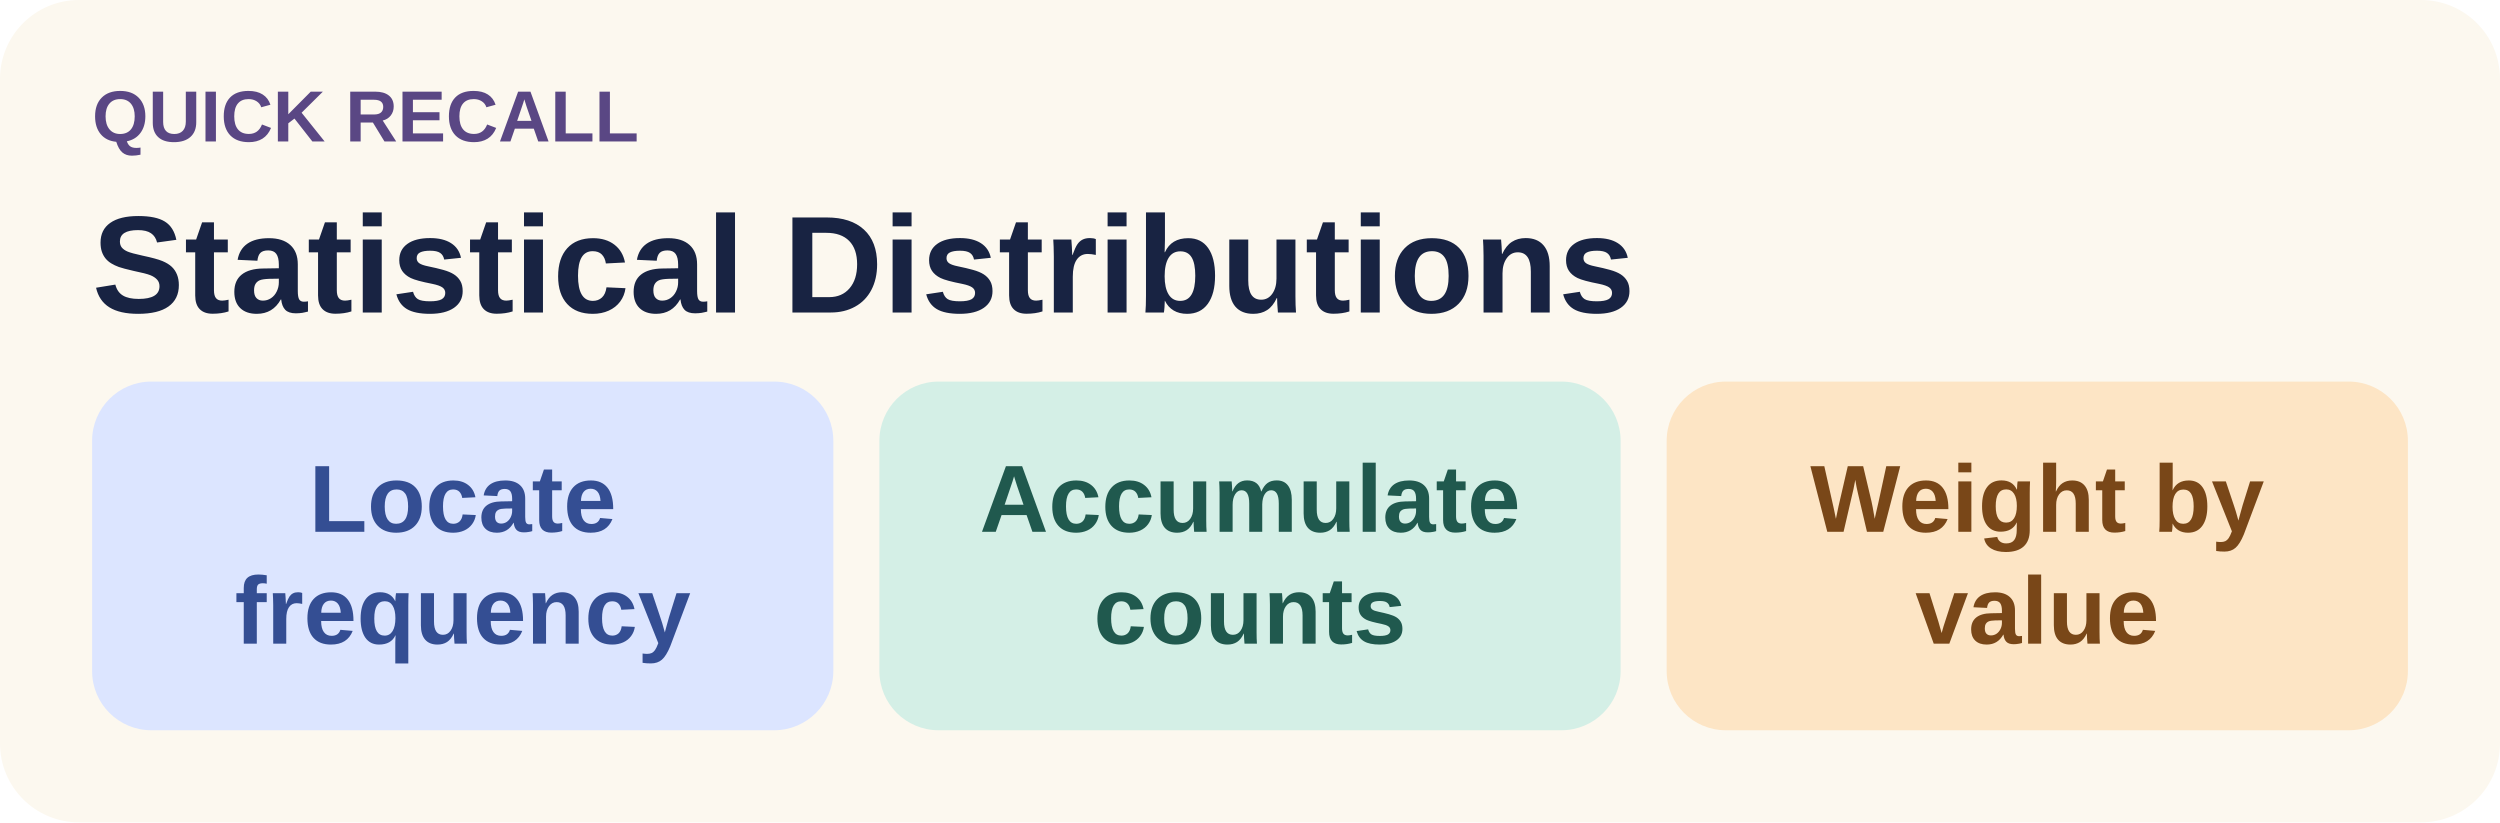
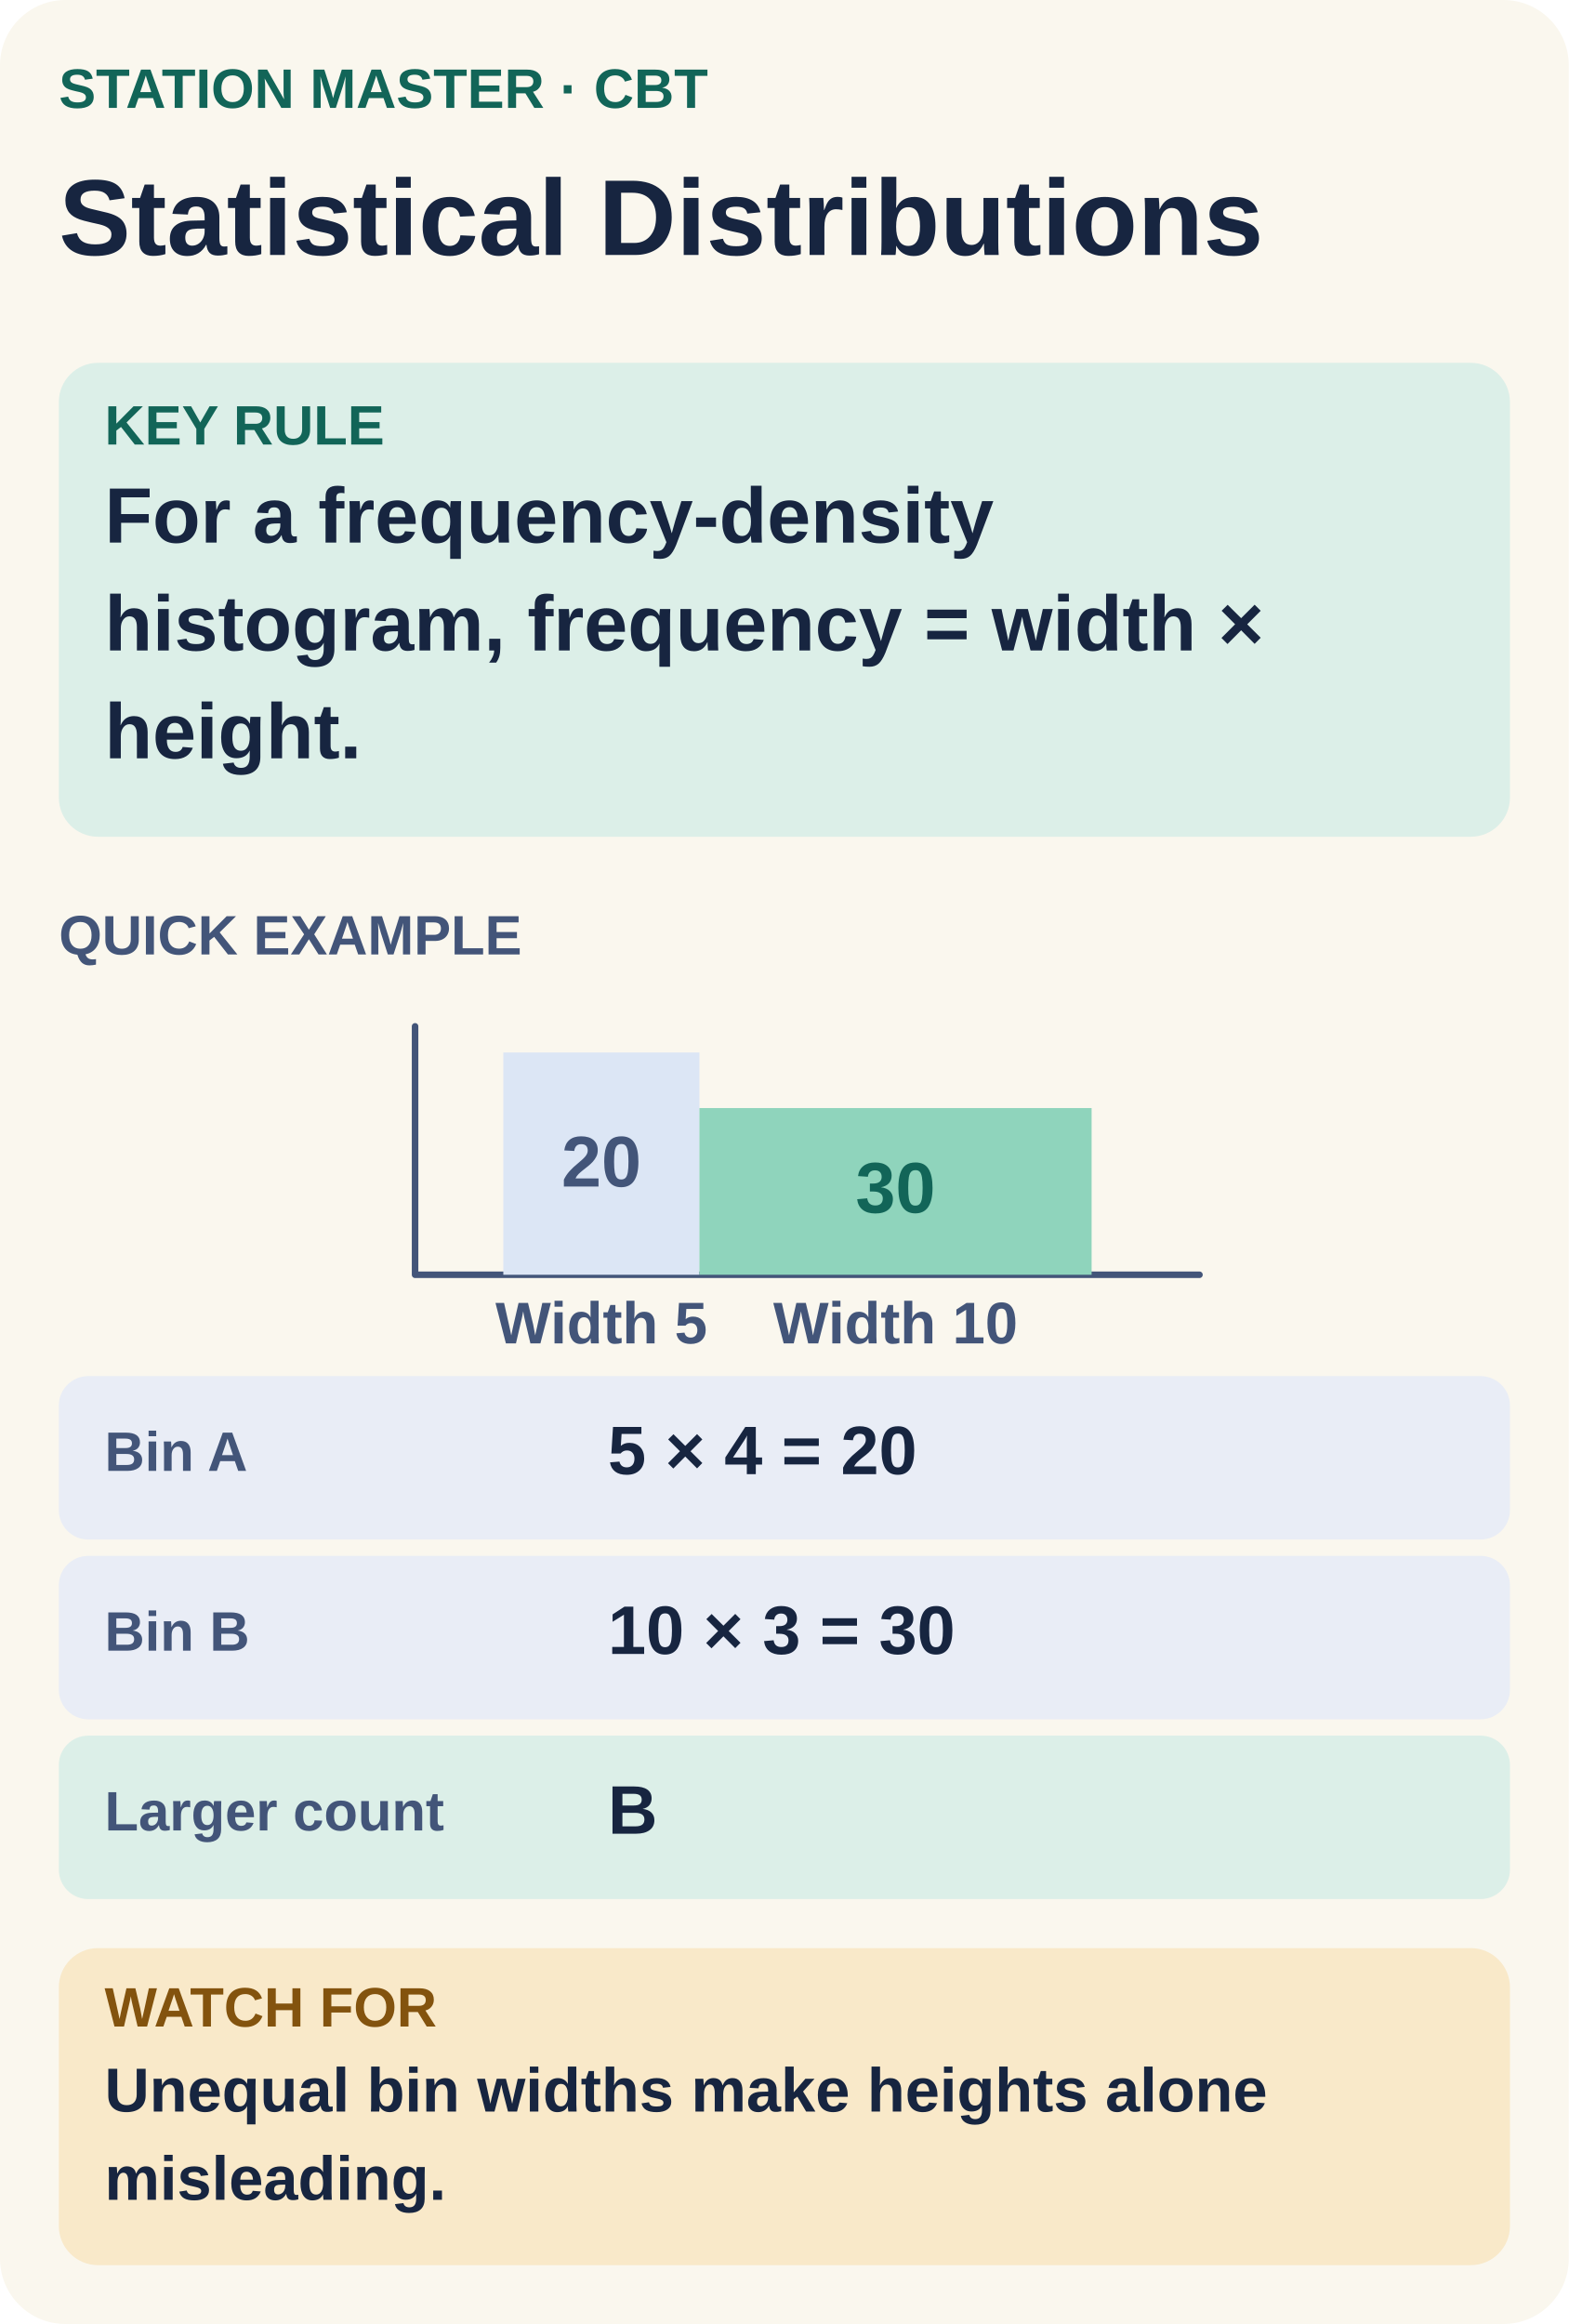
- <svg xmlns="http://www.w3.org/2000/svg" width="760" height="250" viewBox="0 0 760 250" role="img" aria-labelledby="title description">
-   <rect width="100%" height="100%" rx="24" fill="#fcf8ef" />
+ <svg xmlns="http://www.w3.org/2000/svg" width="480" height="711" viewBox="0 0 480 711" role="img" aria-labelledby="title description">
+   <rect x="0" y="0" width="480" height="711" rx="20" fill="#faf7ee" />
  <g font-family="Segoe UI, Arial, sans-serif" font-weight="700">
-     <text x="28" y="43" font-size="22" fill="#5a4784">QUICK RECALL</text>
-     <text x="28" y="95" font-size="42" fill="#182342">Statistical Distributions</text>
-     <rect x="28" y="116" width="225.333" height="106" rx="18" fill="#dce5ff" />
-     <text x="140.667" y="161.667" font-size="29" fill="#344e93" text-anchor="middle">Locate</text>
-     <text x="140.667" y="195.667" font-size="29" fill="#344e93" text-anchor="middle">frequency</text>
-     <rect x="267.333" y="116" width="225.333" height="106" rx="18" fill="#d4efe6" />
-     <text x="380" y="161.667" font-size="29" fill="#20594e" text-anchor="middle">Accumulate</text>
-     <text x="380" y="195.667" font-size="29" fill="#20594e" text-anchor="middle">counts</text>
-     <rect x="506.667" y="116" width="225.333" height="106" rx="18" fill="#fde5c5" />
-     <text x="619.333" y="161.667" font-size="29" fill="#794718" text-anchor="middle">Weight by</text>
-     <text x="619.333" y="195.667" font-size="29" fill="#794718" text-anchor="middle">value</text>
+     <text x="18" y="33" font-size="17" fill="#126558">STATION MASTER  ·  CBT</text>
+     <text x="18" y="78" font-size="33" fill="#172540">Statistical Distributions</text>
+     <rect x="18" y="111" width="444" height="145" rx="12" fill="#dcefe8" />
+     <text x="32" y="136" font-size="17" fill="#126558">KEY RULE</text>
+     <text x="32" y="166" font-size="24" fill="#172540">For a frequency-density</text>
+     <text x="32" y="199" font-size="24" fill="#172540">histogram, frequency = width ×</text>
+     <text x="32" y="232" font-size="24" fill="#172540">height.</text>
+     <text x="18" y="292" font-size="17" fill="#435579">QUICK EXAMPLE</text>
+     <g transform="translate(18 298)" aria-hidden="true">
+       <path d="M109 16V92H349" fill="none" stroke="#435579" stroke-width="2" stroke-linecap="round" stroke-linejoin="round" />
+       <rect x="136" y="24" width="60" height="68" rx="0" fill="#dce6f5" />
+       <rect x="196" y="41" width="120" height="51" rx="0" fill="#8fd4bc" />
+       <text x="166" y="65" font-size="22" fill="#435579" text-anchor="middle">20</text>
+       <text x="256" y="73" font-size="22" fill="#126558" text-anchor="middle">30</text>
+       <text x="166" y="113" font-size="18" fill="#435579" text-anchor="middle">Width 5</text>
+       <text x="256" y="113" font-size="18" fill="#435579" text-anchor="middle">Width 10</text>
+     </g>
+     <rect x="18" y="421" width="444" height="50" rx="9" fill="#e9edf6" />
+     <text x="32" y="450" font-size="17" fill="#435579">Bin A</text>
+     <text x="186" y="451" font-size="21" fill="#172540">5 × 4 = 20</text>
+     <rect x="18" y="476" width="444" height="50" rx="9" fill="#e9edf6" />
+     <text x="32" y="505" font-size="17" fill="#435579">Bin B</text>
+     <text x="186" y="506" font-size="21" fill="#172540">10 × 3 = 30</text>
+     <rect x="18" y="531" width="444" height="50" rx="9" fill="#dcefe8" />
+     <text x="32" y="560" font-size="17" fill="#435579">Larger count</text>
+     <text x="186" y="561" font-size="21" fill="#172540">B</text>
+     <rect x="18" y="596" width="444" height="97" rx="12" fill="#f9e9c9" />
+     <text x="32" y="620" font-size="17" fill="#83530e">WATCH FOR</text>
+     <text x="32" y="646" font-size="19" fill="#172540">Unequal bin widths make heights alone</text>
+     <text x="32" y="673" font-size="19" fill="#172540">misleading.</text>
  </g>
</svg>
